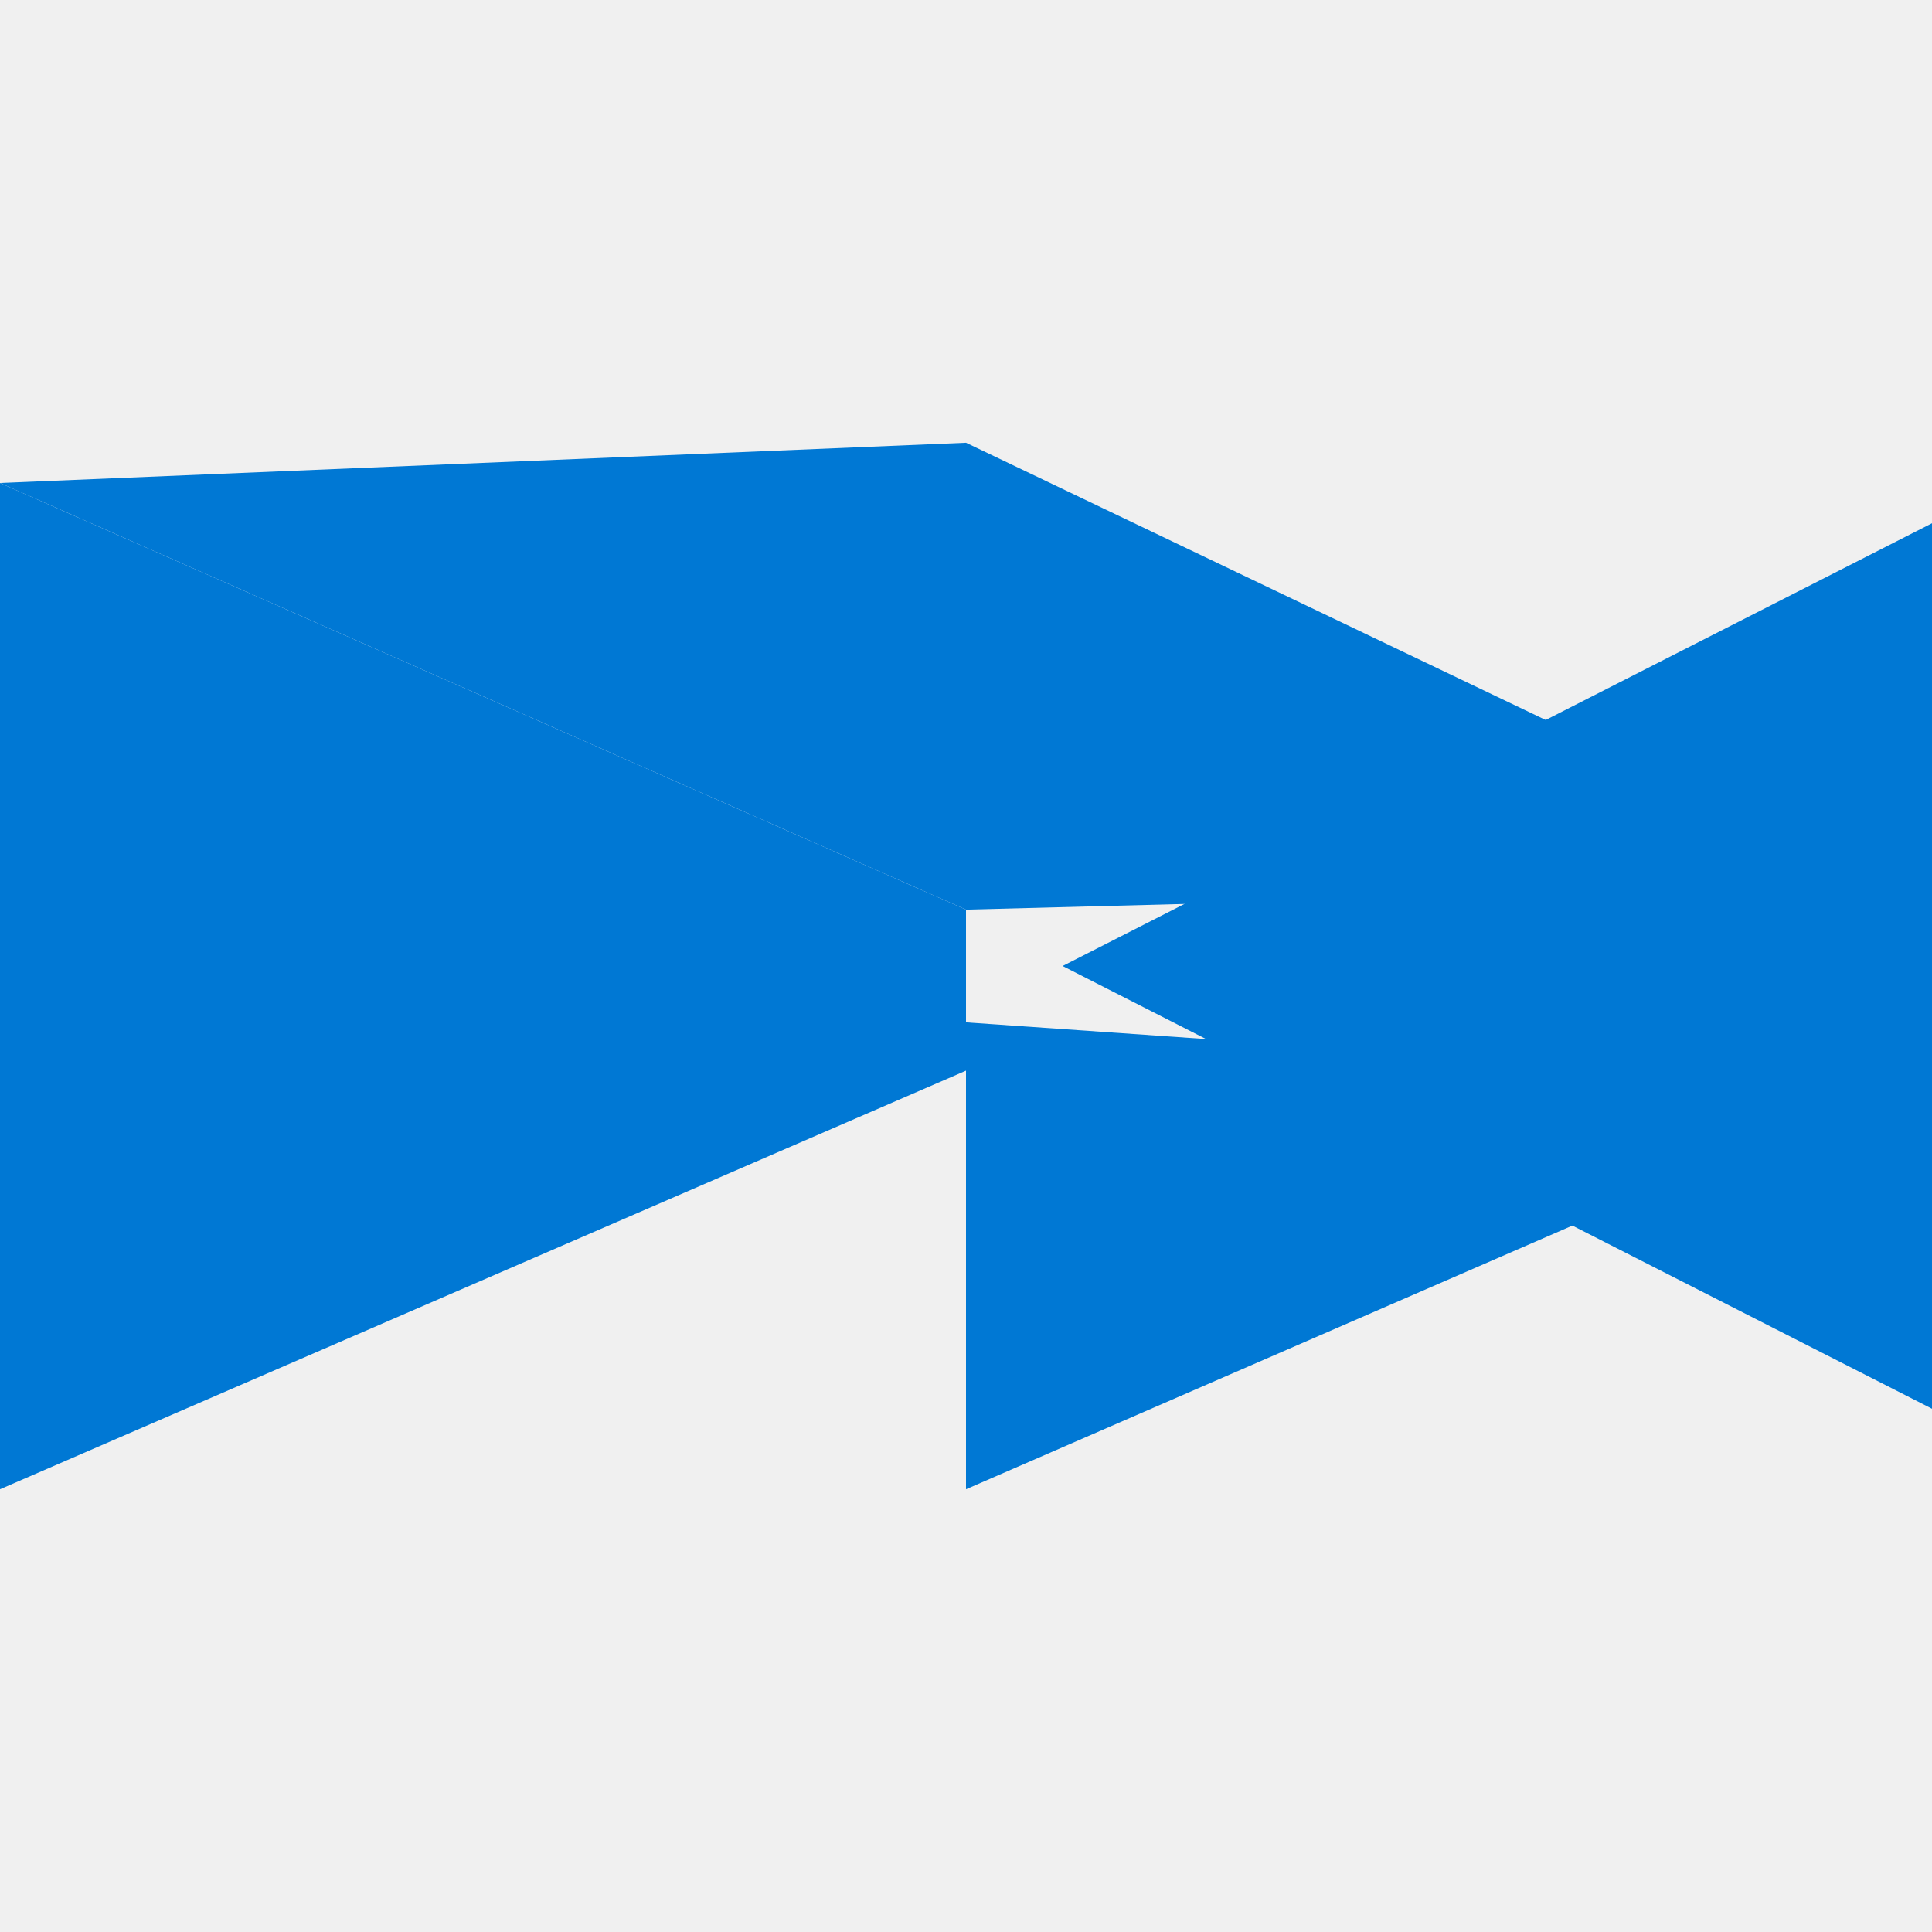
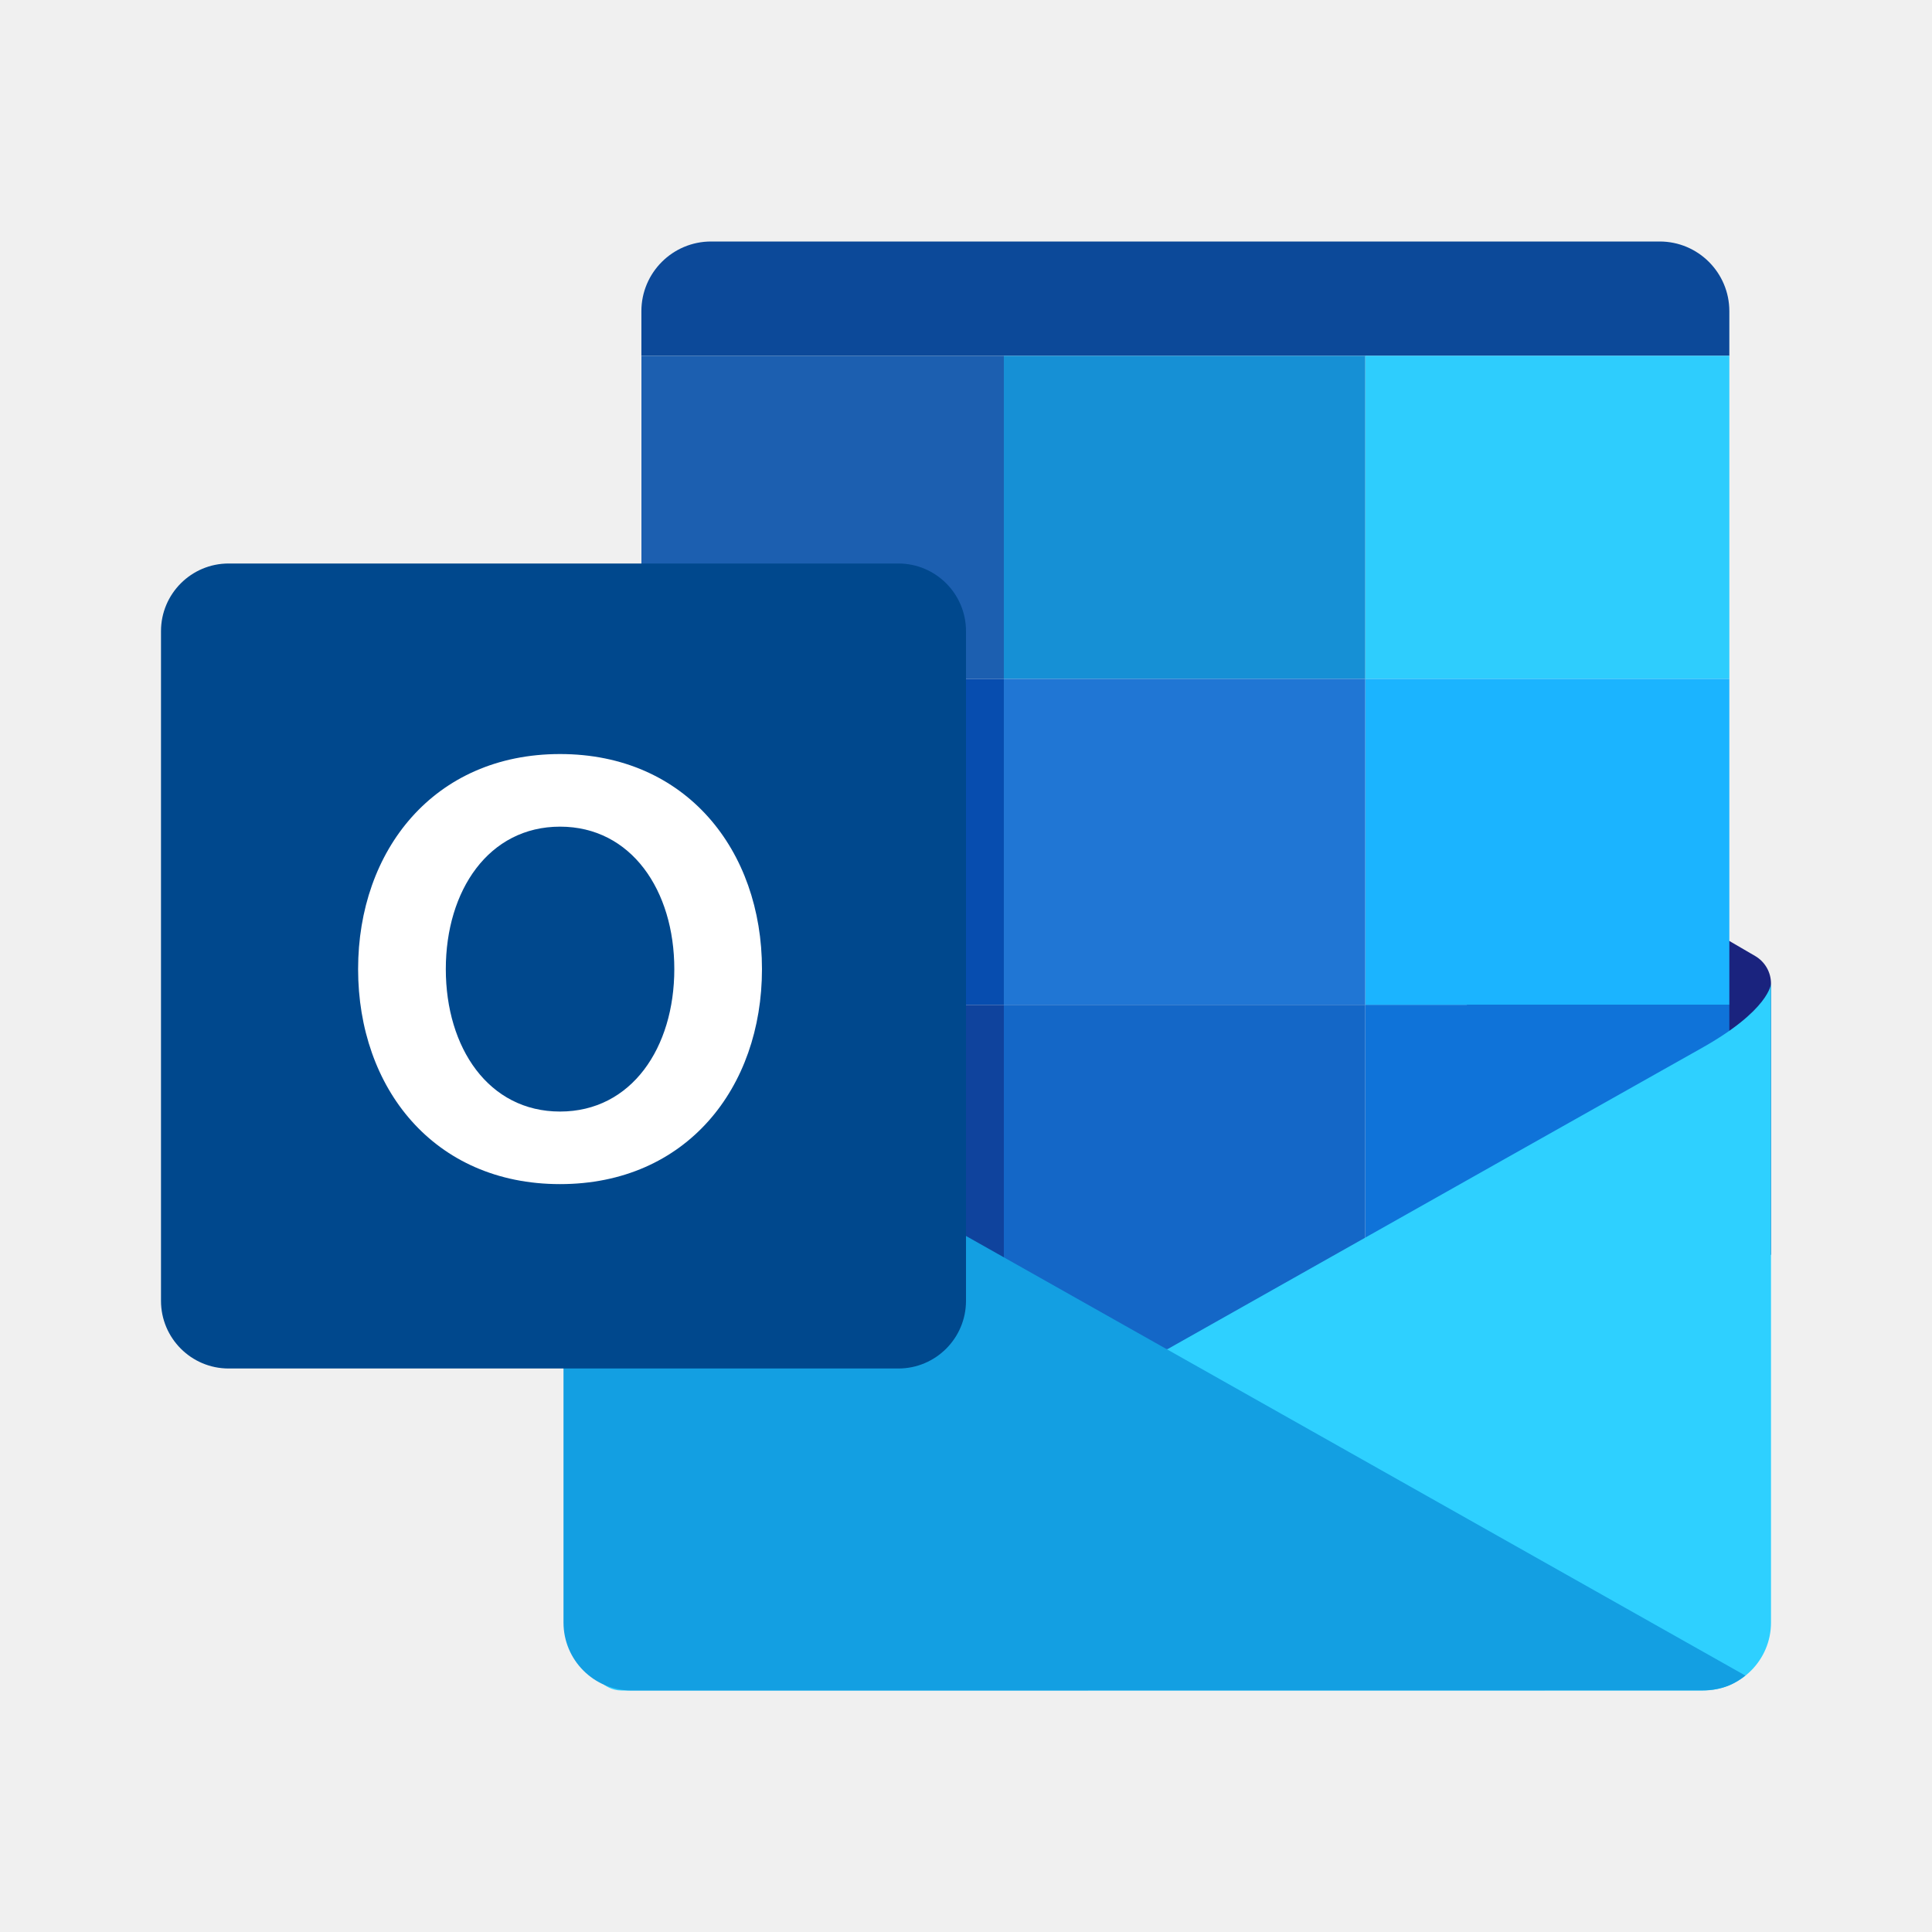
- <svg xmlns="http://www.w3.org/2000/svg" viewBox="0 0 24 24">
-   <path fill="#0078D4" d="M13.2 12L24 17.5V6.5L13.2 12zM12 11.3L0 6v12.5l12-5.2V11.3z" />
-   <path fill="#0078D4" d="M12 12.7v5.8l11.5-5L12 12.7zm0-1.4V5.5L23.5 11 12 11.3zM0 6l12 5.3V5.5L0 6z" />
+ <svg xmlns="http://www.w3.org/2000/svg" viewBox="0 0 48 48" width="480px" height="480px">
+   <path fill="#1a237e" d="M43.607,23.752l-7.162-4.172v11.594H44v-6.738C44,24.155,43.85,23.894,43.607,23.752z" />
+   <path fill="#0c4999" d="M33.919,8.84h9.046V7.732C42.965,6.775,42.19,6,41.234,6H17.667c-0.956,0-1.732,0.775-1.732,1.732 V8.84h9.005H33.919z" />
+   <path fill="#0f73d9" d="M33.919,33.522h7.314c0.956,0,1.732-0.775,1.732-1.732v-6.827h-9.046V33.522z" />
+   <path fill="#0f439d" d="M15.936,24.964v6.827c0,0.956,0.775,1.732,1.732,1.732h7.273v-8.558H15.936z" />
+   <path fill="#2ecdfd" d="M33.919 8.84H42.965V16.867H33.919z" />
+   <path fill="#1c5fb0" d="M15.936 8.84H24.941V16.867H15.936z" />
+   <path fill="#1467c7" d="M24.94 24.964H33.919V33.522H24.94z" />
+   <path fill="#1690d5" d="M24.94 8.84H33.919V16.867H24.94z" />
+   <path fill="#1bb4ff" d="M33.919 16.867H42.965V24.963H33.919z" />
+   <path fill="#074daf" d="M15.936 16.867H24.941V24.963H15.936z" />
+   <path fill="#2076d4" d="M24.94 16.867H33.919V24.963H24.94z" />
+   <path fill="#2ed0ff" d="M15.441,42c0.463,0,26.87,0,26.87,0C43.244,42,44,41.244,44,40.311V24.438 c0,0-0.03,0.658-1.751,1.617c-1.3,0.724-27.505,15.511-27.505,15.511S14.978,42,15.441,42z" />
+   <path fill="#139fe2" d="M42.279,41.997c-0.161,0-26.59,0.003-26.59,0.003C14.756,42,14,41.244,14,40.311V25.067 l29.363,16.562C43.118,41.825,42.807,41.997,42.279,41.997z" />
+   <path fill="#00488d" d="M22.319,34H5.681C4.753,34,4,33.247,4,32.319V15.681C4,14.753,4.753,14,5.681,14h16.638 C23.247,14,24,14.753,24,15.681v16.638C24,33.247,23.247,34,22.319,34z" />
+   <path fill="#fff" d="M13.914,18.734c-3.131,0-5.017,2.392-5.017,5.343c0,2.951,1.879,5.342,5.017,5.342 c3.139,0,5.017-2.392,5.017-5.342C18.931,21.126,17.045,18.734,13.914,18.734z M13.914,27.616c-1.776,0-2.838-1.584-2.838-3.539 s1.067-3.539,2.838-3.539c1.771,0,2.839,1.585,2.839,3.539S15.689,27.616,13.914,27.616z" />
</svg>
